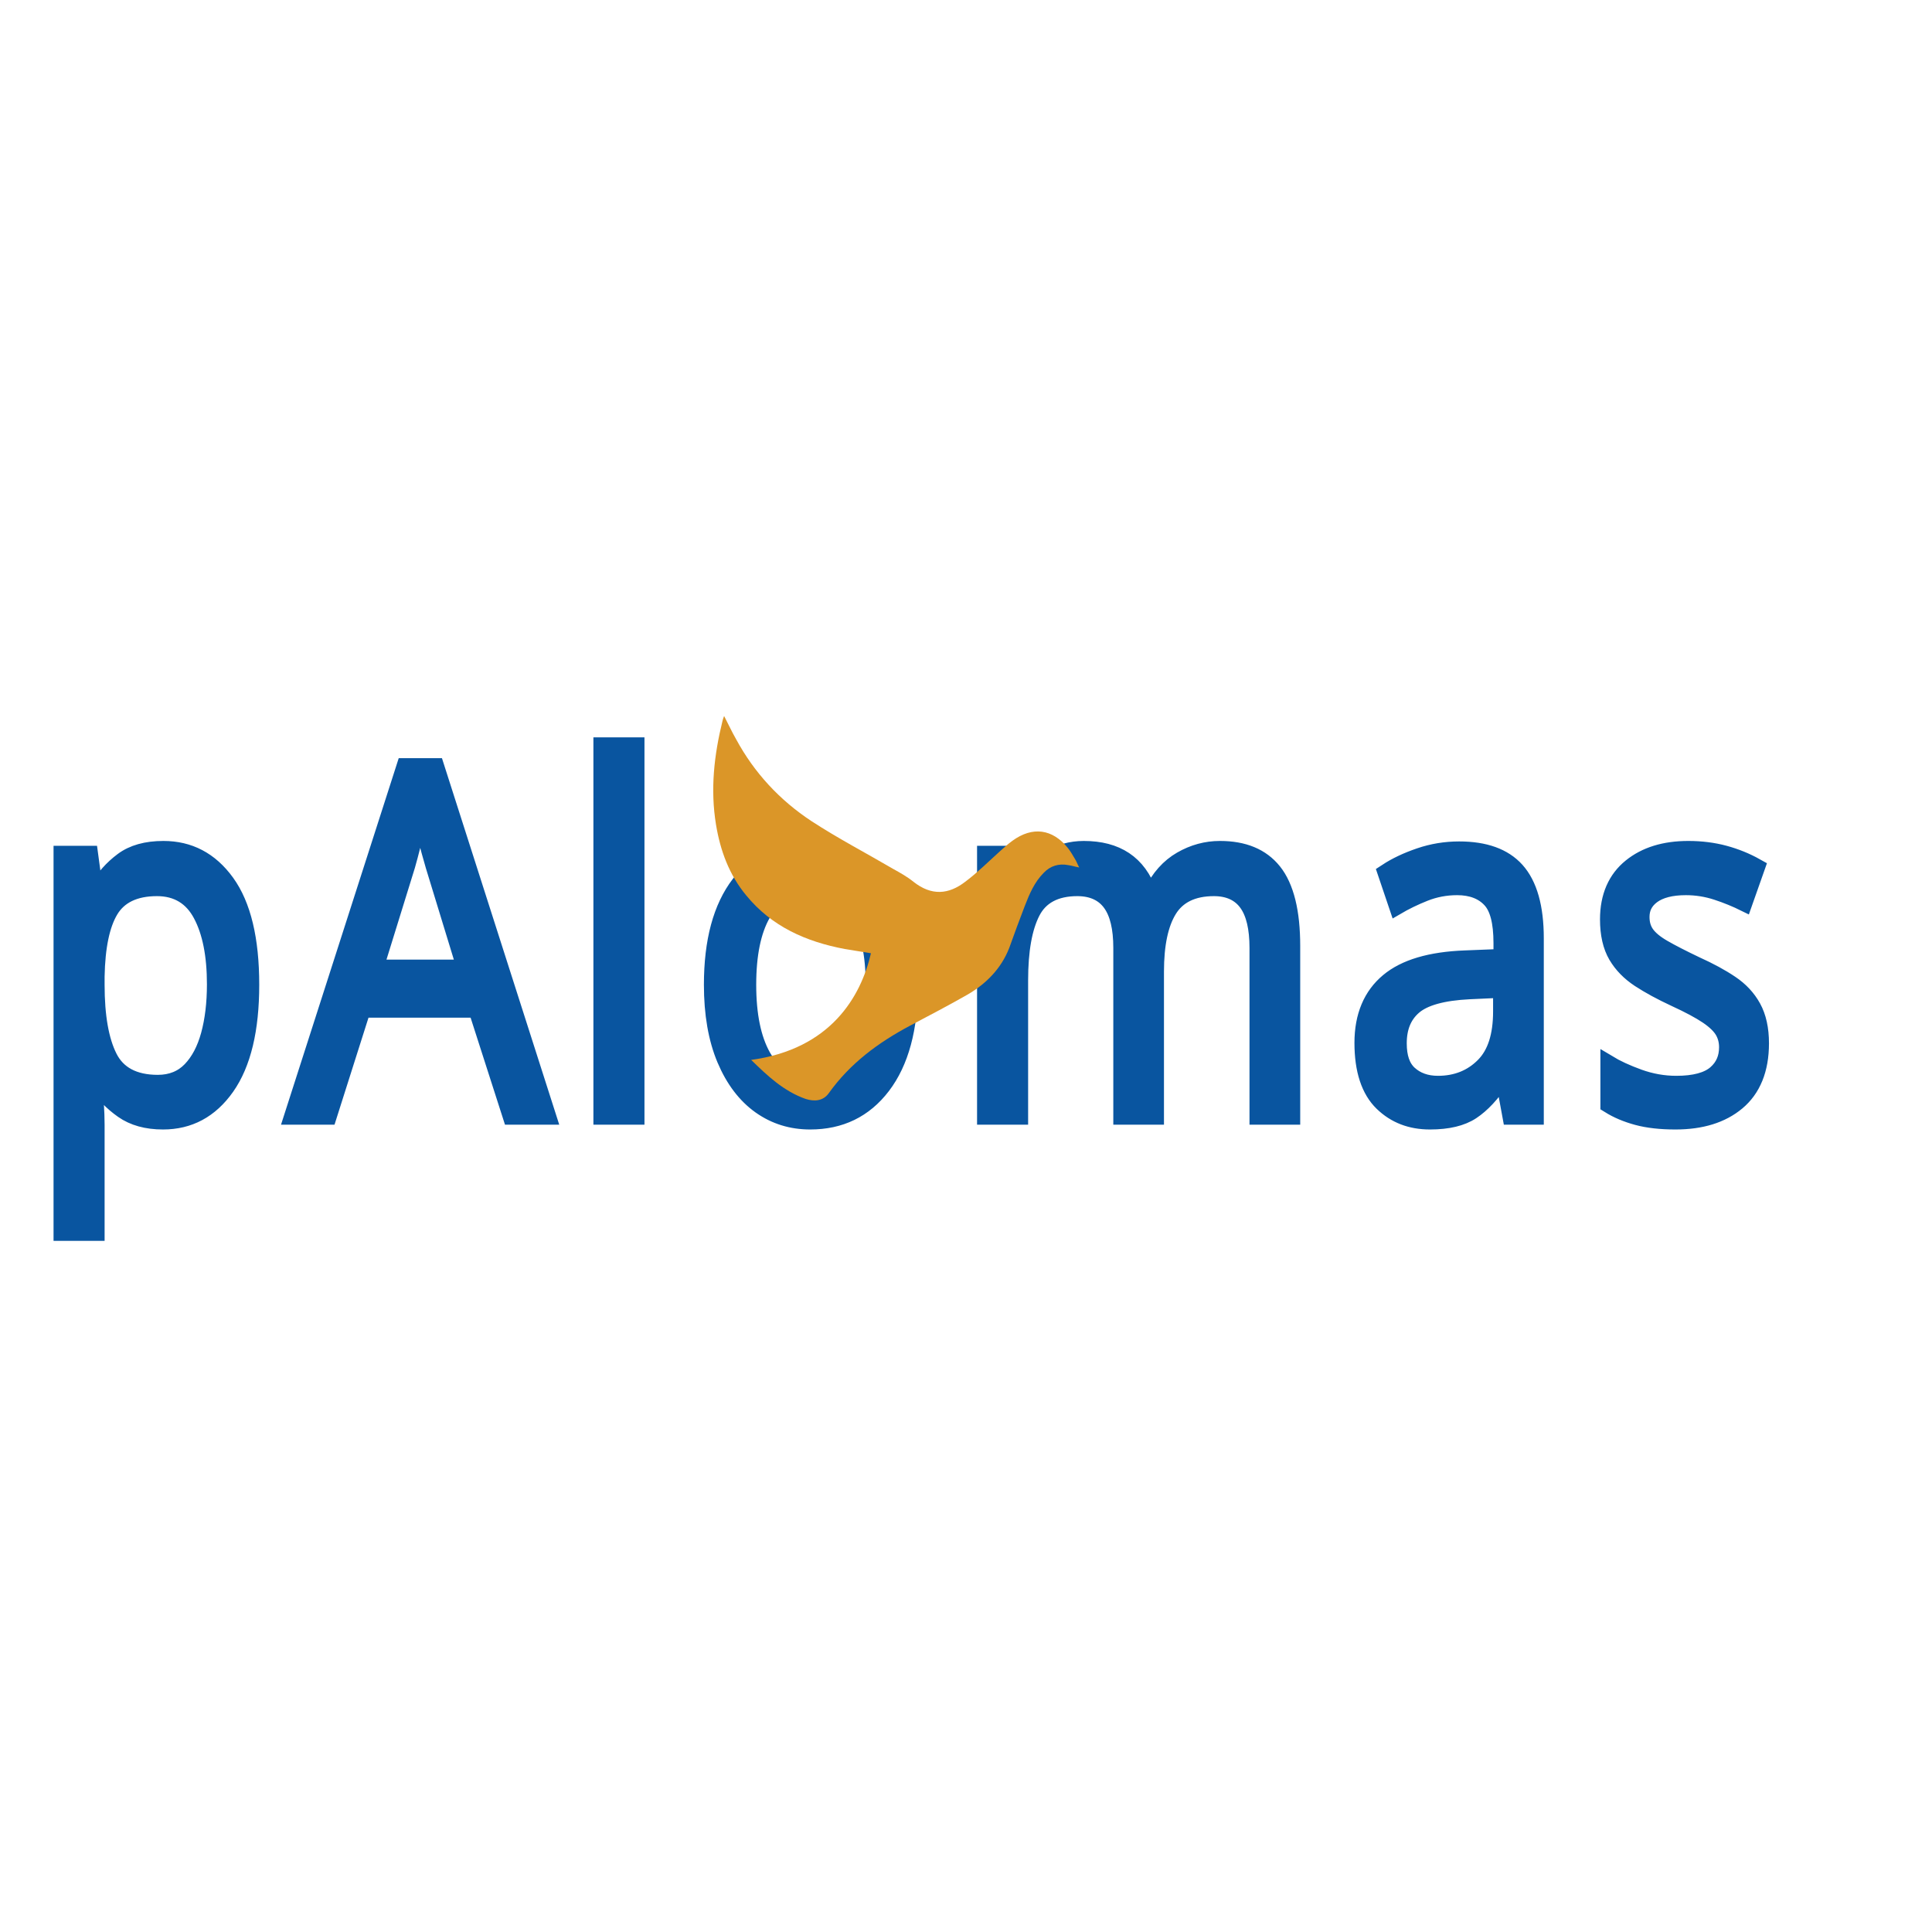
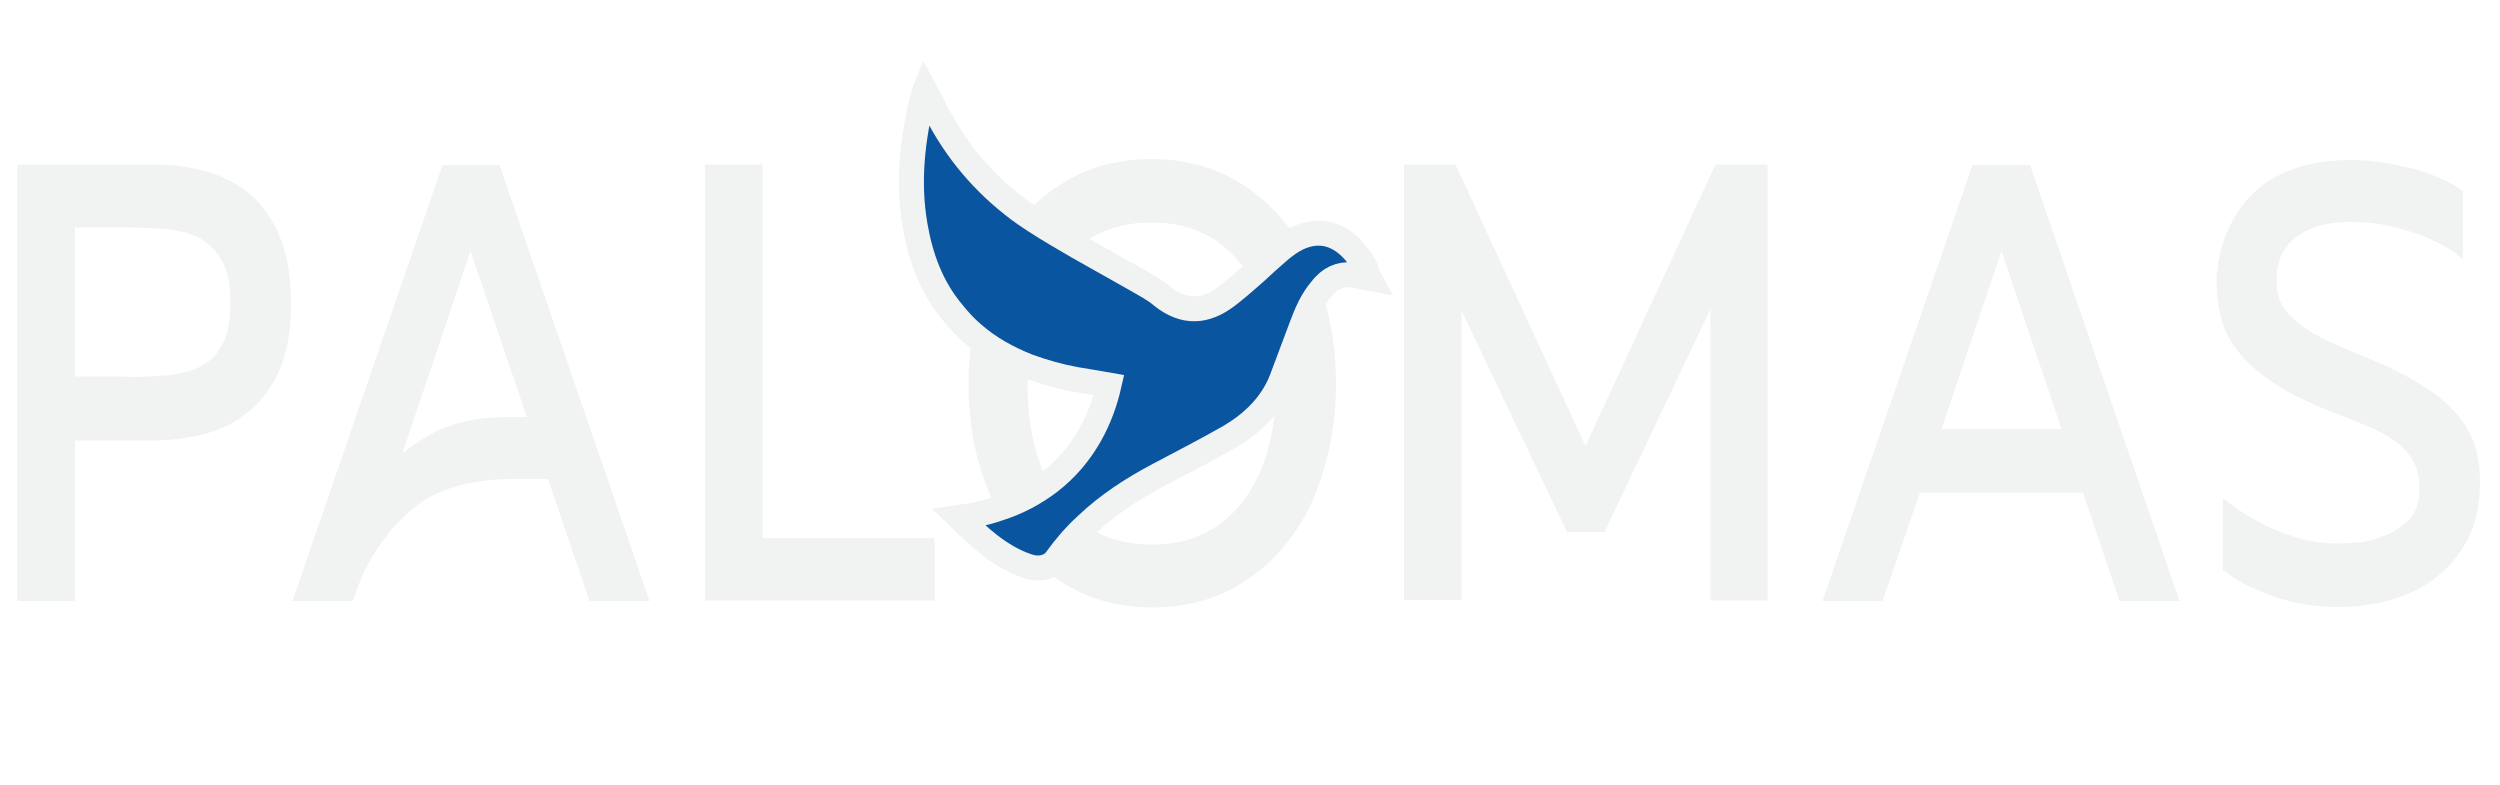
- <svg xmlns="http://www.w3.org/2000/svg" version="1.1" x="0px" y="0px" viewBox="0 0 500 500" style="enable-background:new 0 0 500 500;" xml:space="preserve">
+ <svg xmlns="http://www.w3.org/2000/svg" version="1.1" id="Layer_1" x="0px" y="0px" viewBox="0 0 500 157" style="enable-background:new 0 0 500 157;" xml:space="preserve">
  <style type="text/css">
	.st0{display:none;}
	.st1{display:inline;}
	.st2{fill:#333435;}
- 	.st3{fill:#0955A0;stroke:#0955A0;stroke-width:5;stroke-miterlimit:10;}
- 	.st4{font-family:'FlorensaDemo-Regular';}
- 	.st5{font-size:125.305px;}
- 	.st6{letter-spacing:6.1;}
- 	.st7{fill:#DB9628;}
+ 	.st3{fill:#0756A0;}
+ 	.st4{font-family:'CelticGaramondthe2nd';}
+ 	.st5{font-size:170.438px;}
+ 	.st6{font-family:'DRAGONFIRE';}
+ 	.st7{font-size:32.195px;}
+ 	.st8{fill:#0955A0;}
+ 	.st9{font-size:170.249px;}
+ 	.st10{letter-spacing:15;}
+ 	.st11{fill:none;stroke:#0955A0;stroke-width:6;stroke-miterlimit:10;}
+ 	.st12{font-size:180.875px;}
+ 	.st13{font-size:120.407px;}
+ 	.st14{enable-background:new    ;}
+ 	.st15{fill:#F1F2F2;}
+ 	.st16{fill:#0955A0;stroke:#F1F2F2;stroke-width:5;stroke-miterlimit:10;}
</style>
-   <g id="Layer_1" class="st0">
-     <g class="st1">
+   <g id="Layer_1_2_" class="st0">
+     <g id="Layer_1_1_" class="st1">
      <g>
        <g>
          <g>
            <g>
-               <path class="st2" d="M477,165.4c0,28.1,0,55.7,0,83.6c-4.5,0-9,0-13.8,0c-0.2-3.5-0.5-7-0.7-10.5c-0.4-6.3-0.6-12.7-1.2-19        c-1.3-12.3-7.5-18.5-19.9-19.5c-9.9-0.8-19.8-1.1-29.7-1.1c-26.1-0.1-52.2,0-78.2-0.1c-3.1,0-4.3,0.9-4.4,3.9        c-0.1,4.3-0.6,8.5-0.6,12.8c0,54.7,0,109.5,0,164.2c0,8.9,0.1,17.8,3.2,26.4c5.6,15.5,16.8,23.7,32.9,25.6        c3.1,0.4,6.3,0.6,9.4,1c0.7,0.1,1.9,1,1.9,1.6c0.2,3.8,0.1,7.7,0.1,11.7c-50,0-99.7,0-149.6,0c0-4.5,0-8.9,0-13.5        c4.7-0.5,9.4-0.9,14.1-1.4c17.2-1.8,28.2-12.9,31-30.1c2.2-13.3,1.5-26.7,1.6-40c0.1-50.9,0-101.7,0-152.6        c0-3.4-0.2-6.7-0.5-10.1c-0.1-0.7-1.2-1.3-1.9-1.8c-0.3-0.2-1,0-1.5,0c-61.8,0-123.6,0-185.3,0.1c-6,0-12.1,0.5-18.1,1.3        c-11,1.4-17.6,9.3-18.3,21.1c-0.5,10-1.2,20-1.8,30.2c-3.1,0-6,0-9.1,0c0-27.9,0-55.6,0-83.5        C183.4,165.4,330.1,165.4,477,165.4z" />
-               <path class="st2" d="M191.3,456.3c0,9.4,0,18.8,0,28.4c-54.1,0-108.1,0-162.4,0c0-9.4,0-18.9,0-28.5c4.8-0.3,9.5-0.4,14.2-0.9        c16.9-1.7,26.3-9.7,30.9-26.2c3.5-12.5,4.2-25.4,4.2-38.3c0.2-59.7,0.4-119.4,0.5-179c0-1.3,0-2.5,0-4.2c21,0,41.8,0,62.9,0        c0,17.1,0,34.3,0,51.9c40.2,0,80,0,120,0c0.1,1.4,0.2,2.5,0.2,3.5c0,7.3-0.1,14.7,0.1,22c0.1,2.9-0.8,3.7-3.7,3.7        c-24.1-0.1-48.2-0.1-72.3-0.1c-13.5,0-27,0.1-40.5-0.1c-2.9,0-4,0.6-3.9,3.8c0.1,25.2-0.1,50.4,0.1,75.6        c0.1,14.5,0.6,28.9,1.7,43.3c0.5,7.1,2.3,14.3,4.5,21.1c4.4,13.5,14.6,20.2,28.2,22.3C181,455.5,186,455.8,191.3,456.3z" />
-               <path class="st2" d="M141.4,154c-21,0-41.6,0-62.6,0c-0.1-1.1-0.1-2.2-0.2-3.2c-0.2-17.6-0.3-35.3-0.7-52.9        c-0.3-11.7-1.4-23.3-5.2-34.5C68.3,50,59.1,42.6,45.2,41c-4.3-0.5-8.7-0.5-13-0.7c-1.1-0.1-2.1,0-3.6,0c0-3,0-5.7,0-8.3        c0-6,0.1-12.1,0-18.1c0-1.9,0.6-2.8,2.6-2.6c0.6,0.1,1.2,0,1.8,0c51.4,0,102.7,0,154.1,0c4.4,0,4.4,0,4.4,4.3        c0,7.1-0.1,14.3,0.1,21.4c0.1,2.6-0.7,3.3-3.3,3.5c-5.6,0.4-11.3,0.9-16.8,2.1c-13.1,2.8-20.8,11.5-24.6,24        c-4.2,13.6-4.4,27.7-4.7,41.8c-0.3,14.3-0.3,28.5-0.5,42.8C141.6,152,141.5,152.8,141.4,154z" />
-               <path class="st2" d="M271.4,153.2c-1-7.6-1.7-15-3.1-22.2c-0.8-4.3-2.4-8.6-4.3-12.6c-4.4-9-12-13.7-21.8-14.9        c-4.4-0.5-8.9-0.6-13.3-0.7c-1.6,0-2.6-0.3-2.6-2.3c0-7.7,0-15.4,0-23.5c48.9,0,97.6,0,146.6,0c0.1,0.9,0.2,1.9,0.2,2.8        c0,6.1,0.1,12.3,0.1,18.4c0,4.4-0.1,4-4.2,4.5c-6.3,0.8-12.9,1.5-18.8,3.6c-10.7,3.8-15.7,12.9-18,23.4        c-1.3,5.6-1.7,11.3-2.5,17c-0.3,2-0.4,4.1-0.7,6.3C309.6,153.2,290.5,153.2,271.4,153.2z" />
+               <g>
+                 <path class="st2" d="M477-5.6c0,28.1,0,55.7,0,83.6c-4.5,0-9,0-13.8,0c-0.2-3.5-0.5-7-0.7-10.5c-0.4-6.3-0.6-12.7-1.2-19         C460,36.2,453.8,30,441.4,29c-9.9-0.8-19.8-1.1-29.7-1.1c-26.1-0.1-52.2,0-78.2-0.1c-3.1,0-4.3,0.9-4.4,3.9         c-0.1,4.3-0.6,8.5-0.6,12.8c0,54.7,0,109.5,0,164.2c0,8.9,0.1,17.8,3.2,26.4c5.6,15.5,16.8,23.7,32.9,25.6         c3.1,0.4,6.3,0.6,9.4,1c0.7,0.1,1.9,1,1.9,1.6c0.2,3.8,0.1,7.7,0.1,11.7c-50,0-99.7,0-149.6,0c0-4.5,0-8.9,0-13.5         c4.7-0.5,9.4-0.9,14.1-1.4c17.2-1.8,28.2-12.9,31-30.1c2.2-13.3,1.5-26.7,1.6-40c0.1-50.9,0-101.7,0-152.6         c0-3.4-0.2-6.7-0.5-10.1c-0.1-0.7-1.2-1.3-1.9-1.8c-0.3-0.2-1,0-1.5,0c-61.8,0-123.6,0-185.3,0.1c-6,0-12.1,0.5-18.1,1.3         c-11,1.4-17.6,9.3-18.3,21.1c-0.5,10-1.2,20-1.8,30.2c-3.1,0-6,0-9.1,0c0-27.9,0-55.6,0-83.5C183.4-5.6,330.1-5.6,477-5.6z" />
+                 <path class="st2" d="M191.3,285.3c0,9.4,0,18.8,0,28.4c-54.1,0-108.1,0-162.4,0c0-9.4,0-18.9,0-28.5         c4.8-0.3,9.5-0.4,14.2-0.9c16.9-1.7,26.3-9.7,30.9-26.2c3.5-12.5,4.2-25.4,4.2-38.3c0.2-59.7,0.4-119.4,0.5-179         c0-1.3,0-2.5,0-4.2c21,0,41.8,0,62.9,0c0,17.1,0,34.3,0,51.9c40.2,0,80,0,120,0c0.1,1.4,0.2,2.5,0.2,3.5         c0,7.3-0.1,14.7,0.1,22c0.1,2.9-0.8,3.7-3.7,3.7c-24.1-0.1-48.2-0.1-72.3-0.1c-13.5,0-27,0.1-40.5-0.1c-2.9,0-4,0.6-3.9,3.8         c0.1,25.2-0.1,50.4,0.1,75.6c0.1,14.5,0.6,28.9,1.7,43.3c0.5,7.1,2.3,14.3,4.5,21.1c4.4,13.5,14.6,20.2,28.2,22.3         C181,284.5,186,284.8,191.3,285.3z" />
+                 <path class="st2" d="M141.4-17c-21,0-41.6,0-62.6,0c-0.1-1.1-0.1-2.2-0.2-3.2c-0.2-17.6-0.3-35.3-0.7-52.9         c-0.3-11.7-1.4-23.3-5.2-34.5C68.3-121,59.1-128.4,45.2-130c-4.3-0.5-8.7-0.5-13-0.7c-1.1-0.1-2.1,0-3.6,0c0-3,0-5.7,0-8.3         c0-6,0.1-12.1,0-18.1c0-1.9,0.6-2.8,2.6-2.6c0.6,0.1,1.2,0,1.8,0c51.4,0,102.7,0,154.1,0c4.4,0,4.4,0,4.4,4.3         c0,7.1-0.1,14.3,0.1,21.4c0.1,2.6-0.7,3.3-3.3,3.5c-5.6,0.4-11.3,0.9-16.8,2.1c-13.1,2.8-20.8,11.5-24.6,24         c-4.2,13.6-4.4,27.7-4.7,41.8c-0.3,14.3-0.3,28.5-0.5,42.8C141.6-19,141.5-18.2,141.4-17z" />
+                 <path class="st2" d="M271.4-17.8c-1-7.6-1.7-15-3.1-22.2c-0.8-4.3-2.4-8.6-4.3-12.6c-4.4-9-12-13.7-21.8-14.9         c-4.4-0.5-8.9-0.6-13.3-0.7c-1.6,0-2.6-0.3-2.6-2.3c0-7.7,0-15.4,0-23.5c48.9,0,97.6,0,146.6,0c0.1,0.9,0.2,1.9,0.2,2.8         c0,6.1,0.1,12.3,0.1,18.4c0,4.4-0.1,4-4.2,4.5c-6.3,0.8-12.9,1.5-18.8,3.6c-10.7,3.8-15.7,12.9-18,23.4         c-1.3,5.6-1.7,11.3-2.5,17c-0.3,2-0.4,4.1-0.7,6.3C309.6-17.8,290.5-17.8,271.4-17.8z" />
+               </g>
            </g>
          </g>
-         </g>
-         <g>
          <g>
            <g>
-               <path class="st2" d="M28.6,165.4c0,28.1,0,55.7,0,83.6c4.5,0,9,0,13.8,0c0.2-3.5,0.5-7,0.7-10.5c0.4-6.3,0.6-12.7,1.2-19        c1.3-12.3,7.5-18.5,19.9-19.5c9.9-0.8,19.8-1.1,29.7-1.1c26.1-0.1,52.2,0,78.2-0.1c3.1,0,4.3,0.9,4.4,3.9        c0.1,4.3,0.6,8.5,0.6,12.8c0,54.7,0,109.5,0,164.2c0,8.9-0.1,17.8-3.2,26.4c-5.6,15.5-16.8,23.7-32.9,25.6        c-3.1,0.4-6.3,0.6-9.4,1c-0.7,0.1-1.9,1-1.9,1.6c-0.2,3.8-0.1,7.7-0.1,11.7c50,0,99.7,0,149.6,0c0-4.5,0-8.9,0-13.5        c-4.7-0.5-9.4-0.9-14.1-1.4c-17.2-1.8-28.2-12.9-31-30.1c-2.2-13.3-1.5-26.7-1.6-40c-0.1-50.9,0-101.7,0-152.6        c0-3.4,0.2-6.7,0.5-10.1c0.1-0.7,1.2-1.3,1.9-1.8c0.3-0.2,1,0,1.5,0c61.8,0,123.6,0,185.3,0.1c6,0,12.1,0.5,18.1,1.3        c11,1.4,17.6,9.3,18.3,21.1c0.5,10,1.2,20,1.8,30.2c3.1,0,6,0,9.1,0c0-27.9,0-55.6,0-83.5C322.2,165.4,175.5,165.4,28.6,165.4        z" />
-               <path class="st2" d="M314.3,456.3c0,9.4,0,18.8,0,28.4c54.1,0,108.1,0,162.4,0c0-9.4,0-18.9,0-28.5c-4.8-0.3-9.5-0.4-14.2-0.9        c-16.9-1.7-26.3-9.7-30.9-26.2c-3.5-12.5-4.2-25.4-4.2-38.3c-0.2-59.7-0.4-119.4-0.5-179c0-1.3,0-2.5,0-4.2        c-21,0-41.8,0-62.9,0c0,17.1,0,34.3,0,51.9c-40.2,0-80,0-120,0c-0.1,1.4-0.2,2.5-0.2,3.5c0,7.3,0.1,14.7-0.1,22        c-0.1,2.9,0.8,3.7,3.7,3.7c24.1-0.1,48.2-0.1,72.3-0.1c13.5,0,27,0.1,40.5-0.1c2.9,0,4,0.6,3.9,3.8        c-0.1,25.2,0.1,50.4-0.1,75.6c-0.1,14.5-0.6,28.9-1.7,43.3c-0.5,7.1-2.3,14.3-4.5,21.1c-4.4,13.5-14.6,20.2-28.2,22.3        C324.6,455.5,319.7,455.8,314.3,456.3z" />
-               <path class="st2" d="M364.2,154c21,0,41.6,0,62.6,0c0.1-1.1,0.1-2.2,0.2-3.2c0.2-17.6,0.3-35.3,0.7-52.9        c0.3-11.7,1.4-23.3,5.2-34.5c4.5-13.3,13.7-20.8,27.5-22.3c4.3-0.5,8.7-0.5,13-0.7c1.1-0.1,2.1,0,3.6,0c0-3,0-5.7,0-8.3        c0-6-0.1-12.1,0-18.1c0-1.9-0.6-2.8-2.6-2.6c-0.6,0.1-1.2,0-1.8,0c-51.4,0-102.7,0-154.1,0c-4.4,0-4.4,0-4.4,4.3        c0,7.1,0.1,14.3-0.1,21.4c-0.1,2.6,0.7,3.3,3.3,3.5c5.6,0.4,11.3,0.9,16.8,2.1c13.1,2.8,20.8,11.5,24.6,24        c4.2,13.6,4.4,27.7,4.7,41.8c0.3,14.3,0.3,28.5,0.5,42.8C364,152,364.1,152.8,364.2,154z" />
-               <path class="st2" d="M234.2,153.2c1-7.6,1.7-15,3.1-22.2c0.8-4.3,2.4-8.6,4.3-12.6c4.4-9,12-13.7,21.8-14.9        c4.4-0.5,8.9-0.6,13.3-0.7c1.6,0,2.6-0.3,2.6-2.3c0-7.7,0-15.4,0-23.5c-48.9,0-97.6,0-146.6,0c-0.1,0.9-0.2,1.9-0.2,2.8        c0,6.1-0.1,12.3-0.1,18.4c0,4.4,0.1,4,4.2,4.5c6.3,0.8,12.9,1.5,18.8,3.6c10.7,3.8,15.7,12.9,18,23.4c1.3,5.6,1.7,11.3,2.5,17        c0.3,2,0.4,4.1,0.7,6.3C196,153.2,215.1,153.2,234.2,153.2z" />
+               <g>
+                 <path class="st2" d="M28.6-5.6c0,28.1,0,55.7,0,83.6c4.5,0,9,0,13.8,0c0.2-3.5,0.5-7,0.7-10.5c0.4-6.3,0.6-12.7,1.2-19         C45.6,36.2,51.8,30,64.2,29c9.9-0.8,19.8-1.1,29.7-1.1c26.1-0.1,52.2,0,78.2-0.1c3.1,0,4.3,0.9,4.4,3.9         c0.1,4.3,0.6,8.5,0.6,12.8c0,54.7,0,109.5,0,164.2c0,8.9-0.1,17.8-3.2,26.4c-5.6,15.5-16.8,23.7-32.9,25.6         c-3.1,0.4-6.3,0.6-9.4,1c-0.7,0.1-1.9,1-1.9,1.6c-0.2,3.8-0.1,7.7-0.1,11.7c50,0,99.7,0,149.6,0c0-4.5,0-8.9,0-13.5         c-4.7-0.5-9.4-0.9-14.1-1.4c-17.2-1.8-28.2-12.9-31-30.1c-2.2-13.3-1.5-26.7-1.6-40c-0.1-50.9,0-101.7,0-152.6         c0-3.4,0.2-6.7,0.5-10.1c0.1-0.7,1.2-1.3,1.9-1.8c0.3-0.2,1,0,1.5,0c61.8,0,123.6,0,185.3,0.1c6,0,12.1,0.5,18.1,1.3         c11,1.4,17.6,9.3,18.3,21.1c0.5,10,1.2,20,1.8,30.2c3.1,0,6,0,9.1,0c0-27.9,0-55.6,0-83.5C322.2-5.6,175.5-5.6,28.6-5.6z" />
+                 <path class="st2" d="M314.3,285.3c0,9.4,0,18.8,0,28.4c54.1,0,108.1,0,162.4,0c0-9.4,0-18.9,0-28.5         c-4.8-0.3-9.5-0.4-14.2-0.9c-16.9-1.7-26.3-9.7-30.9-26.2c-3.5-12.5-4.2-25.4-4.2-38.3c-0.2-59.7-0.4-119.4-0.5-179         c0-1.3,0-2.5,0-4.2c-21,0-41.8,0-62.9,0c0,17.1,0,34.3,0,51.9c-40.2,0-80,0-120,0c-0.1,1.4-0.2,2.5-0.2,3.5         c0,7.3,0.1,14.7-0.1,22c-0.1,2.9,0.8,3.7,3.7,3.7c24.1-0.1,48.2-0.1,72.3-0.1c13.5,0,27,0.1,40.5-0.1c2.9,0,4,0.6,3.9,3.8         c-0.1,25.2,0.1,50.4-0.1,75.6c-0.1,14.5-0.6,28.9-1.7,43.3c-0.5,7.1-2.3,14.3-4.5,21.1c-4.4,13.5-14.6,20.2-28.2,22.3         C324.6,284.5,319.7,284.8,314.3,285.3z" />
+                 <path class="st2" d="M364.2-17c21,0,41.6,0,62.6,0c0.1-1.1,0.1-2.2,0.2-3.2c0.2-17.6,0.3-35.3,0.7-52.9         c0.3-11.7,1.4-23.3,5.2-34.5c4.5-13.3,13.7-20.8,27.5-22.3c4.3-0.5,8.7-0.5,13-0.7c1.1-0.1,2.1,0,3.6,0c0-3,0-5.7,0-8.3         c0-6-0.1-12.1,0-18.1c0-1.9-0.6-2.8-2.6-2.6c-0.6,0.1-1.2,0-1.8,0c-51.4,0-102.7,0-154.1,0c-4.4,0-4.4,0-4.4,4.3         c0,7.1,0.1,14.3-0.1,21.4c-0.1,2.6,0.7,3.3,3.3,3.5c5.6,0.4,11.3,0.9,16.8,2.1c13.1,2.8,20.8,11.5,24.6,24         c4.2,13.6,4.4,27.7,4.7,41.8c0.3,14.3,0.3,28.5,0.5,42.8C364-19,364.1-18.2,364.2-17z" />
+                 <path class="st2" d="M234.2-17.8c1-7.6,1.7-15,3.1-22.2c0.8-4.3,2.4-8.6,4.3-12.6c4.4-9,12-13.7,21.8-14.9         c4.4-0.5,8.9-0.6,13.3-0.7c1.6,0,2.6-0.3,2.6-2.3c0-7.7,0-15.4,0-23.5c-48.9,0-97.6,0-146.6,0c-0.1,0.9-0.2,1.9-0.2,2.8         c0,6.1-0.1,12.3-0.1,18.4c0,4.4,0.1,4,4.2,4.5c6.3,0.8,12.9,1.5,18.8,3.6c10.7,3.8,15.7,12.9,18,23.4         c1.3,5.6,1.7,11.3,2.5,17c0.3,2,0.4,4.1,0.7,6.3C196-17.8,215.1-17.8,234.2-17.8z" />
+               </g>
            </g>
          </g>
        </g>
      </g>
    </g>
+     <g id="Layer_3" class="st1">
+       <text transform="matrix(1 0 0 1 419.343 144.4193)" class="st3 st4 st5">1</text>
+       <text transform="matrix(1 0 0 1 29.5618 49.9247)" class="st3 st6 st7">VUT</text>
+       <g>
+         <g>
+           <g>
+             <path class="st3" d="M145.1,120.5c-8.7,0-17.2,0-25.8,0c0-1.3,0-2.5,0-3.7c1.2-0.2,2.3-0.3,3.4-0.5c2.1-0.4,3.5-1.7,3.8-3.7       c0.4-2.7,0.4-5.5,0.6-8.3c0.1-1.3-0.3-1.9-1.6-2.5c-9.5-4.3-19-8.8-28.5-13.1c-0.1,0-0.2-0.1-0.2-0.1c0,0.1-0.1,0.1-0.1,0.2       c0,6.8,0,13.5,0.1,20.3c0,1.1,0.2,2.2,0.4,3.2c0.6,2.6,2.1,3.8,4.7,4.1c0.9,0.1,1.6,0.2,2.5,0.2c0,1.3,0,2.5,0,3.8       c-8.5,0-17.1,0-25.8,0c0-1.3,0-2.5,0-3.8c1-0.1,1.9-0.1,2.9-0.2c2.5-0.3,4-1.5,4.3-3.9c0.4-2.9,0.6-6,0.6-9       c0.1-8.7,0-17.3,0-26c0-5.2,1.3-10.1,4.7-14.3c3.2-4,7.6-6.3,12.4-7.4c7.1-1.5,14.2-1.3,21,1.5c7.5,3.1,11.4,9.2,12.2,17.1       c0.3,3.4,0.2,6.8,0.2,10.2c0,7.6,0,15,0.1,22.6c0,1.4,0.1,2.7,0.3,4.1c0.5,3.6,2.1,4.9,5.6,5.2c1.9,0.1,1.9,0.1,1.9,2.1       C145.1,119.2,145.1,119.7,145.1,120.5z M127.1,89.4c0-5.5,0.2-10.9,0-16.2c-0.2-4.3-2.1-8-5.7-10.5c-3.7-2.4-7.8-2.7-12-2.3       c-2.3,0.2-4.4,0.8-6.4,2.1c-4.4,2.8-6,7.1-6.3,12.1c0,0.8,0.2,1.1,0.9,1.4c7.2,3.4,14.5,6.7,21.9,10.1       C121.9,87,124.3,88.1,127.1,89.4z M127.1,98.4c0-1.3-0.1-2.5,0-3.6c0.1-1.2-0.3-1.7-1.4-2.2c-8.3-3.8-16.7-7.7-25-11.5       c-1.3-0.6-2.7-1.2-4.1-1.8c0,1.2,0.1,2.3,0,3.4c-0.2,1.3,0.4,1.9,1.6,2.5c7,3.1,14,6.4,21,9.6       C121.7,95.9,124.3,97.1,127.1,98.4z" />
+             <path class="st3" d="M389,88.4c0,0.1-0.1,0.2-0.1,0.3c0,6.7,0,13.5,0.1,20.2c0,1.1,0.2,2.2,0.4,3.1c0.6,2.6,2.1,3.9,4.8,4.2       c0.8,0.1,1.6,0.1,2.5,0.2c0,1.2,0,2.5,0,3.8c-8.5,0-17.1,0-25.6,0c0-1.2,0-2.5,0-3.8c1-0.1,1.9-0.1,2.9-0.2       c2.4-0.3,3.9-1.5,4.2-3.9c0.4-3,0.6-6.1,0.6-9.1c0.1-8.7,0-17.3,0-26c0-5.3,1.3-10.3,4.8-14.4c2.6-3.1,5.8-5.2,9.6-6.4       c7.7-2.4,15.5-2.4,22.9,0.5c7.9,3,12.1,9.1,12.8,17.3c0.5,5.8,0.2,11.7,0.3,17.5c0.1,6,0.1,11.9,0.2,17.9       c0,0.6,0.1,1.3,0.2,1.9c0.6,2.9,1.9,4.2,4.9,4.5c0.5,0.1,1,0.1,1.5,0.1c0.8,0,1.2,0.2,1.1,1.2c-0.1,0.9,0,1.7,0,2.7       c-8.7,0-17.2,0-25.8,0c0-1.2,0-2.5,0-3.7c1.1-0.2,2.3-0.3,3.5-0.5c2.1-0.4,3.5-1.6,3.7-3.7c0.4-3.2,0.4-6.5,0.6-9.7       c0-0.2-0.4-0.5-0.6-0.8c-4.1-1.9-8.1-3.8-12.2-5.6c-5.6-2.6-11.3-5.2-16.9-7.8C389.3,88.5,389.2,88.5,389,88.4z M419.3,89.4       c0-0.4,0-0.8,0-1.1c0-4.3,0-8.7,0-13c0-1.1,0-2.3-0.2-3.4c-0.9-5.5-3.9-9.4-9.3-11.1c-2.8-0.9-5.6-0.9-8.4-0.5       c-2.2,0.2-4.3,0.8-6.2,1.9c-4.3,2.7-6,6.9-6.3,11.8c-0.1,1.1,0.2,1.5,1.2,1.9c7.8,3.6,15.5,7.1,23.2,10.7       C415.3,87.6,417.2,88.4,419.3,89.4z M388.9,79.2c0,1.1,0.1,2.2,0,3.1c-0.2,1.5,0.4,2.2,1.7,2.8c7.8,3.5,15.5,7.1,23.2,10.7       c1.7,0.9,3.6,1.6,5.5,2.5c0-1.2-0.1-2.3,0-3.2c0.2-1.5-0.4-2.2-1.7-2.7c-7.1-3.2-14.3-6.5-21.4-9.7       C393.9,81.5,391.4,80.4,388.9,79.2z" />
+             <path class="st3" d="M327.2,116.8c0,1.3,0,2.5,0,3.8c-8.5,0-17.1,0-25.8,0c0-1.1,0-2.2,0-3.2c0-0.2,0.3-0.4,0.6-0.5       c0.6-0.1,1.4-0.1,2.1-0.2c2.6-0.2,4.3-1.5,4.7-4.1c0.4-2.7,0.5-5.5,0.6-8.2c0.1-8.9,0-17.7,0-26.6c0-4.4,0.9-8.8,3.2-12.6       c3-4.9,7.5-7.7,13-9c6.8-1.6,13.6-1.7,20.2,0.6c8.3,3,13,9.1,13.6,17.7c0.4,5.7,0.2,11.6,0.2,17.4c0.1,6,0.1,11.9,0.2,17.9       c0,0.6,0.1,1.3,0.2,1.9c0.6,3.1,2.3,4.5,5.6,4.8c0.6,0,1.3,0,2.1,0c0,0.8,0,1.4,0,2.1s0,1.3,0,1.9c-8.4,0-16.9,0-25.3,0       c0-1.3,0-2.5,0-3.8c1-0.1,1.9-0.2,2.9-0.4c2.2-0.4,3.7-1.7,4-3.9c0.4-2.6,0.5-5.3,0.6-7.9c0.1-10,0-19.8,0-29.8       c0-4.3-1.1-8.2-4.4-11.3c-2.5-2.4-5.6-3.2-8.9-3.5c-3-0.2-6.1-0.1-9,1.1c-4.9,2.1-7.4,5.7-8.1,10.8c-0.2,1.7-0.2,3.6-0.2,5.3       c0,10,0,19.9,0,29.9c0,1.5,0.1,2.9,0.3,4.4c0.5,3.2,2.3,4.8,5.5,5C326,116.7,326.6,116.7,327.2,116.8z" />
+             <path class="st3" d="M268.4,116.6c0,1.3,0,2.5,0,3.8c-6.5,0-13,0-19.5,0c0-1.2,0-2.4,0-3.7c0.4,0,0.9,0,1.2,0       c0.8-0.1,1.5-0.2,2.3-0.4c1.3-0.4,1.8-1.3,1.8-2.8c0-17,0-34,0-51c0-2.5-0.9-3.5-3.5-3.7c-0.6,0-1.2,0-1.8,0c0-1.3,0-2.5,0-3.7       c0.2,0,0.3-0.1,0.5-0.1c8.4,0,16.9-0.1,25.3,0c5.5,0.1,10.7,1.3,15.3,4.7c4.5,3.2,6.8,7.8,7.1,13.3c0.2,3.8-0.3,7.5-2.5,10.8       c-2.1,3.2-5.2,5.3-8.8,6.6c-1.6,0.5-3.2,1-4.9,1.4c-0.2,0.1-0.4,0.1-0.8,0.2c1.5,2.7,2.9,5.4,4.4,8.1c2.2,3.9,4.2,7.8,6.4,11.7       c0.2,0.3,0.4,0.6,0.6,1.1c1.3,2.6,3.5,3.8,6.2,3.9c0.2,0,0.5,0,0.9,0.1c0,1.2,0,2.3,0,3.5c-6.4,0-12.8,0-19.2,0       c0-1.2,0-2.4,0-3.6c0.8,0,1.4-0.1,2.2-0.1c0.8-0.1,1.1-0.5,0.9-1.3c-0.3-0.8-0.6-1.5-1.1-2.2c-3.6-6.6-7.2-13.1-10.8-19.7       c-0.4-0.6-0.9-0.9-1.6-0.9c-1.9,0-3.8,0-5.8,0c0,0.4,0,0.9,0,1.3c0,6.5,0,12.9,0,19.4c0,2.1,1.1,3.2,3.2,3.4       C267.1,116.7,267.7,116.6,268.4,116.6z M263.4,88.9c0.1,0,0.2,0.1,0.3,0.1c3.5,0,6.8,0.1,10.3-0.1c5-0.3,9.3-2.3,12.1-6.5       c2.3-3.5,2.5-7.4,1.9-11.4c-1-6.2-5.7-11.3-12-12.1c-3.4-0.4-6.7-0.2-10.1-0.1c-0.5,0-1.4,0.6-1.6,1.2c-0.5,1.2-1,2.4-1,3.7       c-0.1,8.3-0.1,16.6-0.1,24.9C263.3,88.6,263.3,88.8,263.4,88.9z" />
+             <path class="st3" d="M147.9,120.2c0-1.1,0-2.1,0-3.2c0.3,0,0.8,0.1,1.1,0c1.1-0.3,2.2-0.5,3.2-1c0.8-0.3,1.1-1.1,1.1-1.9       c0-17.5,0-35.1,0-52.6c0-1.2-0.5-1.9-1.5-2.3c-1.2-0.4-2.5-0.6-3.9-1c0-0.9,0-1.8,0-3.1c1.3,0,2.6,0,3.9,0c8.2,0,16.4,0,24.6,0       c4.1,0,8.1,0.6,12,2.4c4.1,1.7,7.5,4.4,9.3,8.5c2.4,5.4,1,11.8-3.6,15.8c-2.5,2.3-5.4,3.9-8.8,5.1c1.1,0.3,1.8,0.6,2.7,1       c3.9,1.5,7.4,3.6,10.1,6.9c5.6,6.8,3.7,17.1-4,21.5c-4.2,2.4-8.9,3.7-13.6,3.8c-10.7,0.2-21.4,0.2-32.1,0.2       C148.2,120.3,148,120.3,147.9,120.2z M161.9,88.8c0,0.6,0,0.9,0,1.2c0,8.1,0,16.2,0,24.2c0,1.7,0.5,2.5,2.3,2.5       c4.8,0.1,9.4,0.1,14.2-0.2c3.2-0.2,6.3-1.4,9-3.2c5.6-3.8,7-11.8,3.2-17.3c-2.9-4.1-7.1-6.2-11.9-6.7       C173.1,89,167.6,89,161.9,88.8z M161.9,85.6c0.3,0,0.4,0.1,0.6,0.1c3.9,0,7.7,0,11.6,0c2.5,0,5-0.4,7.2-1.3       c7.8-2.9,10.2-10.3,7.8-16.9c-1.9-5.3-6.2-8.1-11.6-8.7c-4.1-0.4-8.3-0.2-12.6-0.3c-1.3,0-2.2,0.9-2.4,2.1       c-0.3,1.5-0.6,3-0.6,4.5c-0.1,5.2,0,10.4,0,15.5C161.9,82.3,161.9,83.9,161.9,85.6z" />
+             <path class="st3" d="M50.7,61.4c-4,0-8,0-11.9,0c-5.2,0-10.4,0-15.5,0c-1,0-1.8,0.1-2.8,0.2c-1.3,0.1-2.1,0.9-2.2,2.2       c-0.1,1.1-0.1,2.3-0.2,3.5c0,0.8-0.1,1.5-0.1,2.2c-1.1,0-2.1,0-3,0c0-4.8,0-9.5,0-14.4c22.8,0,45.6,0,68.4,0       c0,4.8,0,9.5,0,14.4c-1.2,0-2.5,0-3.8,0c-0.1-1.4-0.1-2.8-0.2-4.1c-0.1-2.6-0.6-3.2-3.2-3.4c-2.4-0.1-4.9,0-7.2-0.1       c-2.6,0-5.2,0-7.9,0c0,0.3-0.1,0.5-0.1,0.8c0,14.8,0,29.6,0,44.6c0,1.4,0.1,2.9,0.3,4.3c0.5,3.4,2.3,5,5.6,5.2       c0.6,0,1.3,0.1,1.9,0.1c0,1.3,0,2.6,0,3.9c-8.7,0-17.3,0-26.1,0c0-1.3,0-2.6,0-3.9c1-0.1,2.1-0.1,3-0.2c2.4-0.3,3.9-1.7,4.3-4       c0.4-2.6,0.6-5.3,0.6-7.9c0.1-14.2,0-28.2,0-42.4C50.7,61.9,50.7,61.7,50.7,61.4z" />
+             <path class="st3" d="M216.5,62.6v19.8c0,0.5,0.4,0.9,0.9,0.9h17.2c0.5,0,0.9,0.4,0.9,0.9v2.1c0,0.5-0.4,0.9-0.9,0.9h-17.1       c-0.5,0-0.9,0.4-0.9,0.9v24.6c0,0.5,0.4,0.9,0.9,0.9l0,0c6.7,0,13.4,0,20,0c0.8,0,1.6-0.1,2.4-0.1c1-0.1,1.6-0.6,1.7-1.6       c0.2-1.7,0.2-3.5,0.3-5.1l0,0c0-0.4,0.4-0.9,0.9-0.9h1.3c0.5,0,0.9,0.4,0.9,0.9v12.3c0,0.5-0.4,0.9-0.9,0.9h-41.2       c-0.5,0-0.9-0.4-0.9-0.9v-4.5c0-0.5,0.4-0.9,0.9-0.9h4.4c0.5,0,0.9-0.4,0.9-0.9c0-0.1,0-0.2,0-0.2c0-13.5,0-27.1,0-40.5       c0-2.6-0.1-5.2-0.3-7.8c-0.3-3.4-1.9-4.8-5.3-4.9c-0.2,0-0.4,0-0.8-0.1c0-0.6,0-1.3,0-1.9v-1c0-0.5,0.4-0.9,0.9-0.9h41.2       c0.5,0,0.9,0.4,0.9,0.9v12.2c0,0.5-0.4,0.9-0.9,0.9h-1.4c-0.5,0-0.9-0.4-0.9-0.9c0-0.9,0-1.8,0-2.7c-0.1-3.6-0.5-4.1-4.1-4.1       c-6.7,0-13.5,0-20.2,0c-0.1,0-0.1,0-0.2,0C216.9,61.7,216.5,62.1,216.5,62.6z" />
+             <path class="st3" d="M315.8,117.1H313c-1,0-1.8-0.9-1.8-1.8V66c0-1,0.9-1.8,1.8-1.8h2.8c1,0,1.8,0.9,1.8,1.8v49.3       C317.5,116.2,316.7,117.1,315.8,117.1z" />
+             <path class="st3" d="M315.2,112.2h-3.6c-1.3,0-2.3-1-2.3-2.3V57.6c0-1.3,1-2.3,2.3-2.3h3.6c1.3,0,2.3,1,2.3,2.3v52.2       C317.5,111.1,316.5,112.2,315.2,112.2z" />
+             <path class="st3" d="M283.4,225" />
+           </g>
+           <g>
+             <path class="st3" d="M29.7,101.3c0.4,0,0.9,0,1.1-0.1c0.2,0,0.4-0.2,0.5-0.3c0.1-0.2,0.2-0.5,0.2-1s0-1.1,0.1-1.8h1.3v5.8H15       v-2.7h2.6V84.6c0-1.1,0-1.9,0-2.7s-0.1-1.3-0.3-1.7s-0.4-0.8-0.8-1c-0.3-0.2-0.9-0.3-1.5-0.3v-1.6h8.7v1.6h-0.3       c-0.5,0-1.1,0.1-1.3,0.3c-0.3,0.2-0.5,0.5-0.6,1c-0.1,0.4-0.2,1-0.3,1.7c0,0.8,0,1.6,0,2.7v16.7       C21,101.3,29.7,101.3,29.7,101.3z" />
+           </g>
+           <g>
+             <path class="st3" d="M34.4,75.9l5.7,13.5c0.5,1.3,1,2.4,1.5,3.2c0.4,0.9,0.9,1.6,1.3,2.3c0.4,0.5,1,1,1.4,1.3       c0.5,0.3,1.1,0.4,1.7,0.5v1.2H35.2v-1.2h1c0.8,0,1.3-0.1,1.6-0.3c0.3-0.2,0.5-0.5,0.5-1.1c0-0.5-0.1-1.2-0.4-2.1       c-0.2-0.9-0.6-1.8-1.2-3.1h-7.8c-0.5,1.3-1,2.4-1.2,3.1c-0.2,0.9-0.4,1.5-0.4,1.9s0.2,0.9,0.5,1.1s0.9,0.3,1.6,0.3h1.1v1.2       h-9.2v-1.2c0.6-0.1,1.2-0.2,1.6-0.4s1-0.5,1.4-1.2c0.4-0.5,0.9-1.3,1.4-2.2c0.4-1,1-2.2,1.6-3.6l5.6-13.5h1.4v0.3L34.4,75.9       L34.4,75.9z M35.4,86.7h-5l-0.9,2.1h6.7L35.4,86.7z M31,85.4h3.9L33,80.7L31,85.4z" />
+           </g>
+         </g>
+       </g>
+     </g>
+     <g id="Layer_2_1_" class="st1">
+ 	</g>
  </g>
-   <g id="Layer_3">
-     <text transform="matrix(0.8251 0 0 1 7.1274 288.5599)" class="st3 st4 st5 st6">pAlomas</text>
-     <g>
-       <path class="st7" d="M194.4,274.3c20.6-2.8,28.4-16.4,31-27.6c-2.3-0.4-4.5-0.7-6.8-1.1c-10-1.9-18.9-5.8-25.5-13.9    c-4.4-5.3-6.7-11.6-7.8-18.3c-1.5-9.1-0.5-18,1.7-26.9c0.1-0.4,0.2-0.7,0.4-1.2c1.1,2.1,2,4.1,3.1,6c4.7,8.7,11.3,15.8,19.5,21.2    c6.9,4.5,14.2,8.3,21.2,12.4c1.8,1,3.6,2,5.2,3.3c4.7,3.7,9.1,3.3,13.4,0c3.2-2.4,6.1-5.3,9.1-8c1-0.9,2-1.8,3.1-2.6    c5.2-3.8,10.4-3.1,14.4,1.9c0.7,0.9,1.2,1.8,1.8,2.8c0.4,0.6,0.6,1.3,1.1,2.2c-1.1-0.2-2-0.5-2.8-0.6c-2.5-0.5-4.7,0.2-6.4,2    c-2.4,2.4-3.7,5.5-4.9,8.6c-1.4,3.6-2.7,7.2-4,10.8c-2.1,5.4-6,9.3-10.8,12.1c-4.9,2.8-9.9,5.4-14.8,8    c-8.3,4.4-15.6,9.8-21.1,17.5c-1.5,2.1-3.8,2.2-6,1.5C202.8,282.4,198.6,278.4,194.4,274.3z" />
+   <g id="Layer_2_2_" class="st0">
+     <g id="Layer_3_1_" class="st1">
+       <g>
+         <path class="st8" d="M97.6,16.5l-13.7,8.6c-0.6,0.8-1.6,1.4-2.7,1.5c-0.7,0-1.3-0.4-1.7-0.9c-1.5-1.5-0.7-3.1,0.8-4.5l9.5-12.9     c0.6-0.6,1.3-0.7,2-0.7c1.8,0.1,3.4,0.9,4.5,2.3C98.1,11.6,99.2,15.2,97.6,16.5z" />
+       </g>
+       <text transform="matrix(1 0 0 1 10.2031 144.5336)" class="st8 st6 st9 st10">ATICO</text>
+       <text transform="matrix(1 0 0 1 10.2031 144.5336)" class="st11 st6 st9 st10">ATICO</text>
    </g>
  </g>
-   <g id="Layer_2">
- </g>
+   <g id="Layer_3_2_" class="st0">
+     <g id="Layer_4" class="st1">
+       <text transform="matrix(1 0 0 1 23.9463 150.8851)" class="st3 st4 st12">L</text>
+       <text transform="matrix(1 0 0 1 84.3096 107.7484)" class="st3 st4 st13">ourdes</text>
+     </g>
+   </g>
+   <g id="Layer_4_1_">
+     <g id="Layer_3_3_">
+       <g class="st14">
+         <path class="st15" d="M30.7,32.9c3.9,0,7.5,0.5,10.9,1.5c3.4,1,6.3,2.6,8.7,4.7c2.4,2.2,4.4,5,5.8,8.6c1.4,3.5,2.1,7.9,2.1,13.1     c0,5.1-0.7,9.4-2.2,12.9s-3.4,6.2-6,8.4c-2.5,2.1-5.5,3.7-8.8,4.6c-3.4,0.9-7,1.4-10.8,1.4H15v32.1H3.5V32.9H30.7z M25.1,75.4     c2.8,0,5.4-0.1,7.9-0.3c2.5-0.2,4.7-0.7,6.7-1.6c1.9-0.9,3.5-2.3,4.6-4.3c1.2-2,1.8-4.8,1.8-8.4c0-3.8-0.6-6.8-1.8-8.8     s-2.7-3.5-4.6-4.5c-1.9-0.9-4.1-1.5-6.7-1.7c-2.5-0.2-5.2-0.3-7.9-0.3H15v29.8h10.1V75.4z" />
+         <path class="st15" d="M129.9,120.2h-12l-8.3-24.4h-7.3c-3.5,0-6.9,0.4-10.4,1.3c-3.4,0.9-6.4,2.3-8.8,4.2     c-2.1,1.7-4.3,3.9-6.4,6.7c-2.1,2.7-3.9,6-5.3,9.8l-0.9,2.4h-12l30-87.2h11.4L129.9,120.2z M105.4,83.5L94.1,50.2L80.5,90.6     c1.4-1,2.8-2,4.2-2.9c1.4-0.9,2.9-1.7,4.6-2.3c1.7-0.6,3.5-1.1,5.6-1.5c2.1-0.3,4.5-0.5,7.2-0.5h3.3V83.5z" />
+         <path class="st15" d="M186.9,107.6v12.5H141V32.9h11.5v74.7H186.9z" />
+         <path class="st15" d="M264.7,59.2c-0.1-0.4-0.3-0.9-0.4-1.3c-1.2-3.7-2.8-7.1-4.8-10.1c-0.8,0.4-1.5,0.8-2.3,1.4     c-1.1,0.8-2,1.6-3,2.5c-1.4,1.2-2.7,2.5-4.1,3.7c1.6,2.5,2.8,5.4,3.6,8.6c1,3.9,1.5,8.1,1.5,12.7c0,0.5,0,1,0,1.6     c-0.1,4-0.6,7.8-1.5,11.2c-1,3.9-2.6,7.3-4.7,10.2c-2.1,2.9-4.7,5.2-7.8,6.8c-3.1,1.6-6.7,2.4-10.8,2.4s-7.7-0.8-10.9-2.4     c-0.8-0.4-1.6-0.9-2.4-1.4c-2.1-1.4-3.9-3.2-5.4-5.3c-0.7-1-1.4-2.1-2-3.2c-1.1-2.1-2-4.5-2.7-7.1c-1-3.9-1.5-8.2-1.5-12.8     c0-1.1,0-2.2,0.1-3.2c0.2-3.4,0.7-6.5,1.5-9.5c1-3.9,2.6-7.3,4.7-10.2c1.1-1.6,2.4-3,3.9-4.2c-3-1.7-6-3.4-8.8-5.3     c-0.6-0.4-1.2-0.8-1.8-1.2c-0.6,0.6-1.1,1.2-1.6,1.9c-3.2,4.1-5.6,8.8-7.3,14.3c-0.7,2.4-1.3,5-1.7,7.5c-0.5,3.2-0.8,6.5-0.8,9.9     c0,6.1,0.8,11.9,2.5,17.4c0.9,2.8,1.9,5.4,3.2,7.9c1.2,2.3,2.6,4.4,4.1,6.4s3.2,3.7,5.1,5.3c2,1.7,4.2,3.1,6.5,4.3     c4.5,2.3,9.7,3.5,15.4,3.5s10.9-1.2,15.4-3.5s8.4-5.5,11.6-9.6c3.2-4,5.6-8.8,7.2-14.3c1.7-5.5,2.5-11.3,2.5-17.4     C267.2,70.4,266.3,64.6,264.7,59.2z" />
+         <path class="st15" d="M259.4,47.7c-0.8,0.4-1.5,0.8-2.3,1.4c-1.1,0.8-2,1.6-3,2.5c-1.4,1.2-2.7,2.5-4.1,3.7     c-0.3-0.6-0.7-1.1-1.1-1.6c-2.1-2.9-4.7-5.2-7.8-6.8s-6.7-2.4-10.8-2.4s-7.7,0.8-10.9,2.4c-1.4,0.7-2.7,1.6-3.9,2.6     c-3-1.7-6-3.4-8.8-5.3c-0.6-0.4-1.2-0.8-1.8-1.2c2.8-3.2,6.2-5.7,10-7.7c4.5-2.3,9.7-3.5,15.4-3.5s10.9,1.2,15.4,3.5     s8.4,5.5,11.6,9.6C258.1,45.8,258.8,46.7,259.4,47.7z" />
+         <g>
+           <g>
+             <path class="st16" d="M273.9,55.7c-1.1-0.2-1.9-0.5-2.7-0.6c-2.4-0.5-4.6,0.2-6.2,1.9c-0.3,0.3-0.5,0.5-0.7,0.8       c-1.9,2.2-3,4.8-4,7.5c-1.3,3.5-2.6,6.9-3.9,10.4c-0.3,0.8-0.7,1.7-1.1,2.4c-2.1,3.9-5.4,6.9-9.3,9.2       c-4.7,2.7-9.6,5.2-14.3,7.7c-5.3,2.8-10.2,6-14.4,10c-2.2,2-4.2,4.3-6,6.8c-0.7,1-1.7,1.5-2.7,1.7s-2.1,0.1-3.2-0.3       c-5.5-1.9-9.6-5.8-13.6-9.7c2.8-0.4,5.3-0.9,7.6-1.7c4.2-1.3,7.6-3.2,10.5-5.4c7-5.4,10.4-12.8,11.9-19.4       c-2.2-0.4-4.4-0.7-6.6-1.1c-3.3-0.6-6.5-1.5-9.5-2.6c-4.1-1.6-7.9-3.7-11.2-6.6c-1.4-1.2-2.7-2.6-3.9-4.1       c-4.3-5.1-6.5-11.1-7.6-17.6c-1.5-8.7-0.5-17.3,1.6-25.8c0.1-0.4,0.2-0.7,0.4-1.2c1.1,2,1.9,3.9,3,5.8       c4.2,7.7,10,14.1,17.1,19.1c0.6,0.4,1.2,0.8,1.8,1.2c2.9,1.9,5.9,3.6,8.8,5.3c3.9,2.2,7.8,4.4,11.7,6.6c1.7,1,3.5,1.9,5,3.2       c4.5,3.6,8.8,3.2,13,0c1.6-1.2,3.2-2.6,4.8-4c1.4-1.2,2.7-2.5,4.1-3.7c1-0.9,1.9-1.7,3-2.5c0.8-0.6,1.5-1,2.3-1.4       c4.3-2,8.4-0.9,11.7,3.2c0.7,0.9,1.2,1.7,1.8,2.7C273.2,54.2,273.4,54.8,273.9,55.7z" />
+           </g>
+         </g>
+         <path class="st15" d="M353.5,32.9v87.2h-11.4V61.8l-21.2,44.6h-7.5l-21.1-44.3V120h-11.5V32.9h10.3l26,56.3l26-56.3     C343.1,32.9,353.5,32.9,353.5,32.9z" />
+         <path class="st15" d="M435.9,120.2h-12l-7.3-21.7H384l-7.5,21.7h-12l30-87.2H406L435.9,120.2z M412.3,85.8l-12-35.6l-12,35.6     H412.3z" />
+         <path class="st15" d="M470.4,70.3c5,2,9.1,3.9,12.4,5.8s5.9,3.8,7.8,5.9c2,2,3.3,4.2,4.2,6.6c0.8,2.3,1.2,5,1.2,7.9     c0,4.6-0.9,8.5-2.6,11.6c-1.7,3.2-3.9,5.7-6.6,7.7s-5.7,3.4-9.1,4.3c-3.3,0.9-6.6,1.3-9.9,1.3c-4.7,0-9.1-0.7-13.3-2.2     c-4.2-1.5-7.5-3.2-9.9-5.2V99.6c2,1.7,4.2,3.2,6.7,4.5c2.1,1.2,4.5,2.3,7.3,3.2c2.8,0.9,5.9,1.4,9.2,1.4c0.6,0,1.8-0.1,3.6-0.2     c1.7-0.1,3.5-0.6,5.4-1.3c1.9-0.7,3.5-1.8,5-3.3c1.4-1.4,2.1-3.5,2.1-6c0-2-0.3-3.8-1-5.2c-0.7-1.4-1.7-2.7-3-3.8     c-1.3-1.1-3.1-2.2-5.2-3.1c-2.1-1-4.6-2-7.5-3.1c-4.7-1.8-8.6-3.7-11.7-5.6c-3.1-2-5.5-4-7.3-6.1s-3.1-4.4-3.8-6.8     c-0.7-2.4-1.1-5.1-1.1-7.9c0-0.8,0.1-1.9,0.3-3.4c0.2-1.5,0.6-3.1,1.2-4.9c0.6-1.8,1.5-3.6,2.7-5.5s2.7-3.6,4.7-5.2     c2-1.6,4.5-2.9,7.4-3.8c2.9-1,6.5-1.5,10.6-1.5c2.1,0,4.2,0.2,6.3,0.5c2.2,0.3,4.3,0.8,6.3,1.3c2,0.6,3.9,1.2,5.6,2     s3.1,1.6,4.2,2.4V52c-0.1-0.3-0.8-0.8-2-1.7s-2.8-1.7-4.8-2.6c-2-0.9-4.3-1.6-7-2.3s-5.5-1-8.5-1c-3.2,0-5.8,0.4-7.7,1.2     c-2,0.8-3.5,1.7-4.6,2.9s-1.8,2.5-2.2,3.8c-0.4,1.3-0.5,2.6-0.5,3.8c0,0.9,0.1,2,0.4,3.1c0.2,1.1,0.9,2.3,1.9,3.5     s2.6,2.4,4.6,3.7C464.2,67.6,467,68.9,470.4,70.3z" />
+       </g>
+     </g>
+   </g>
</svg>
